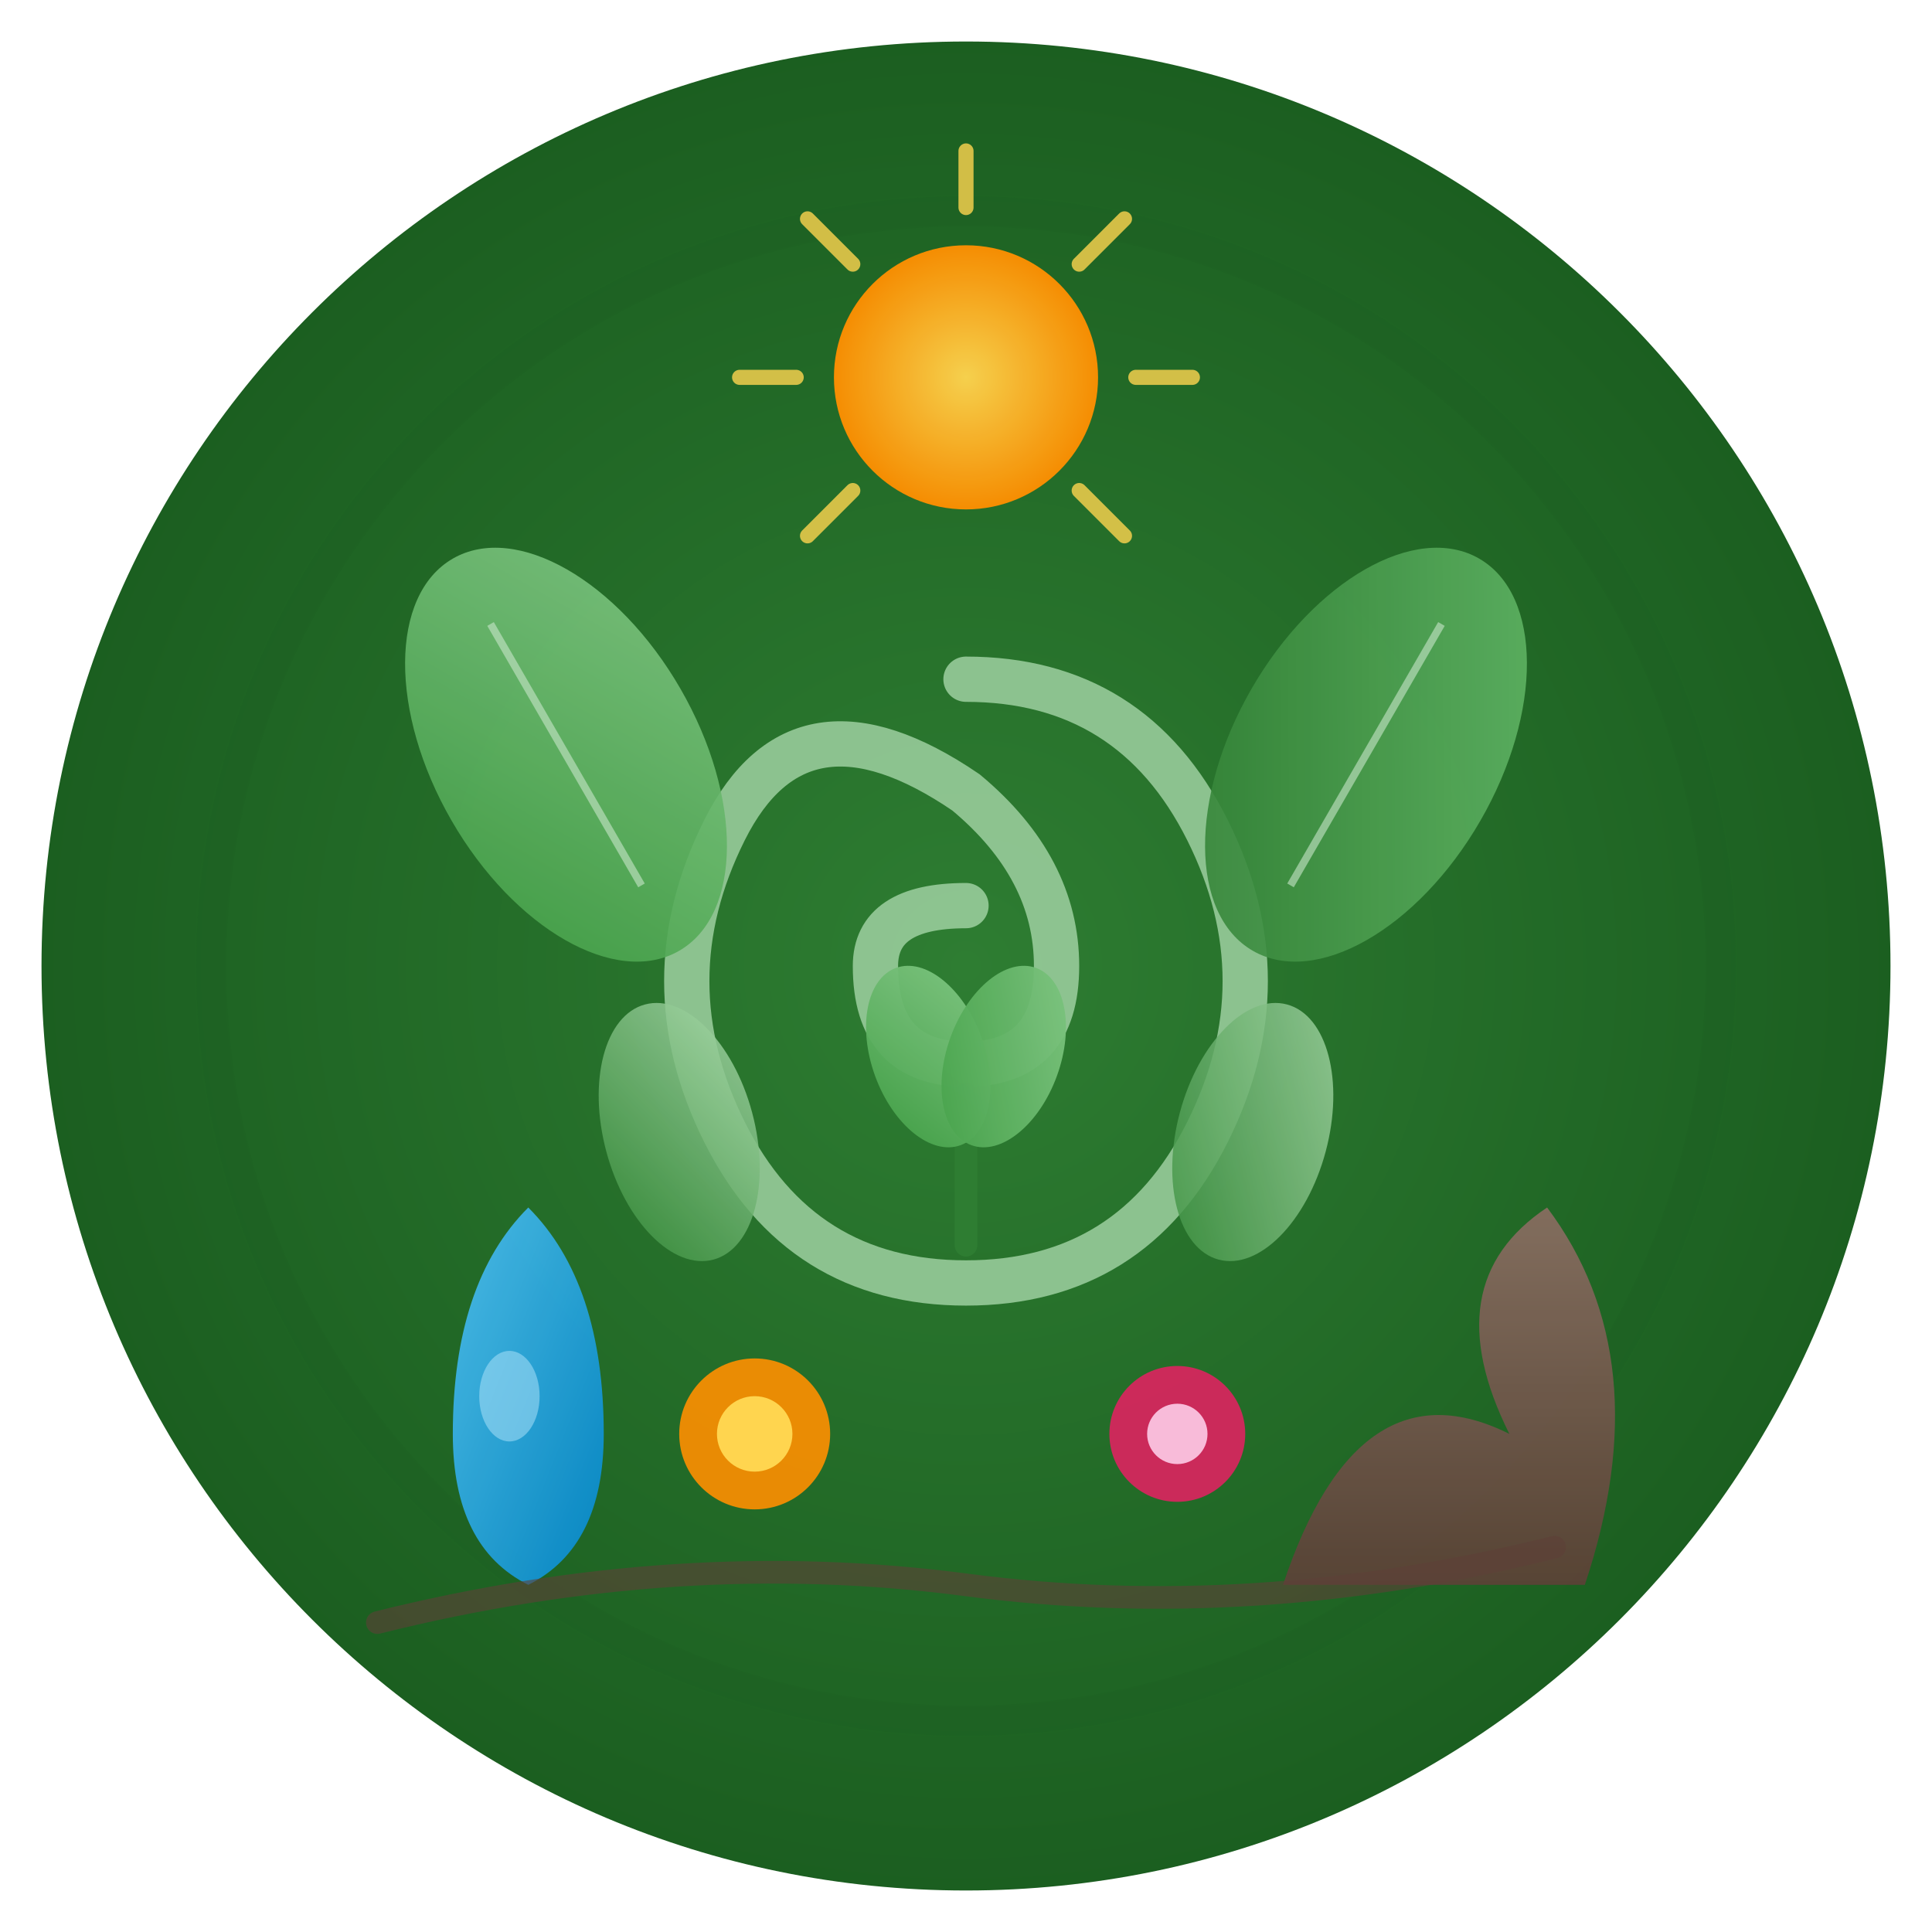
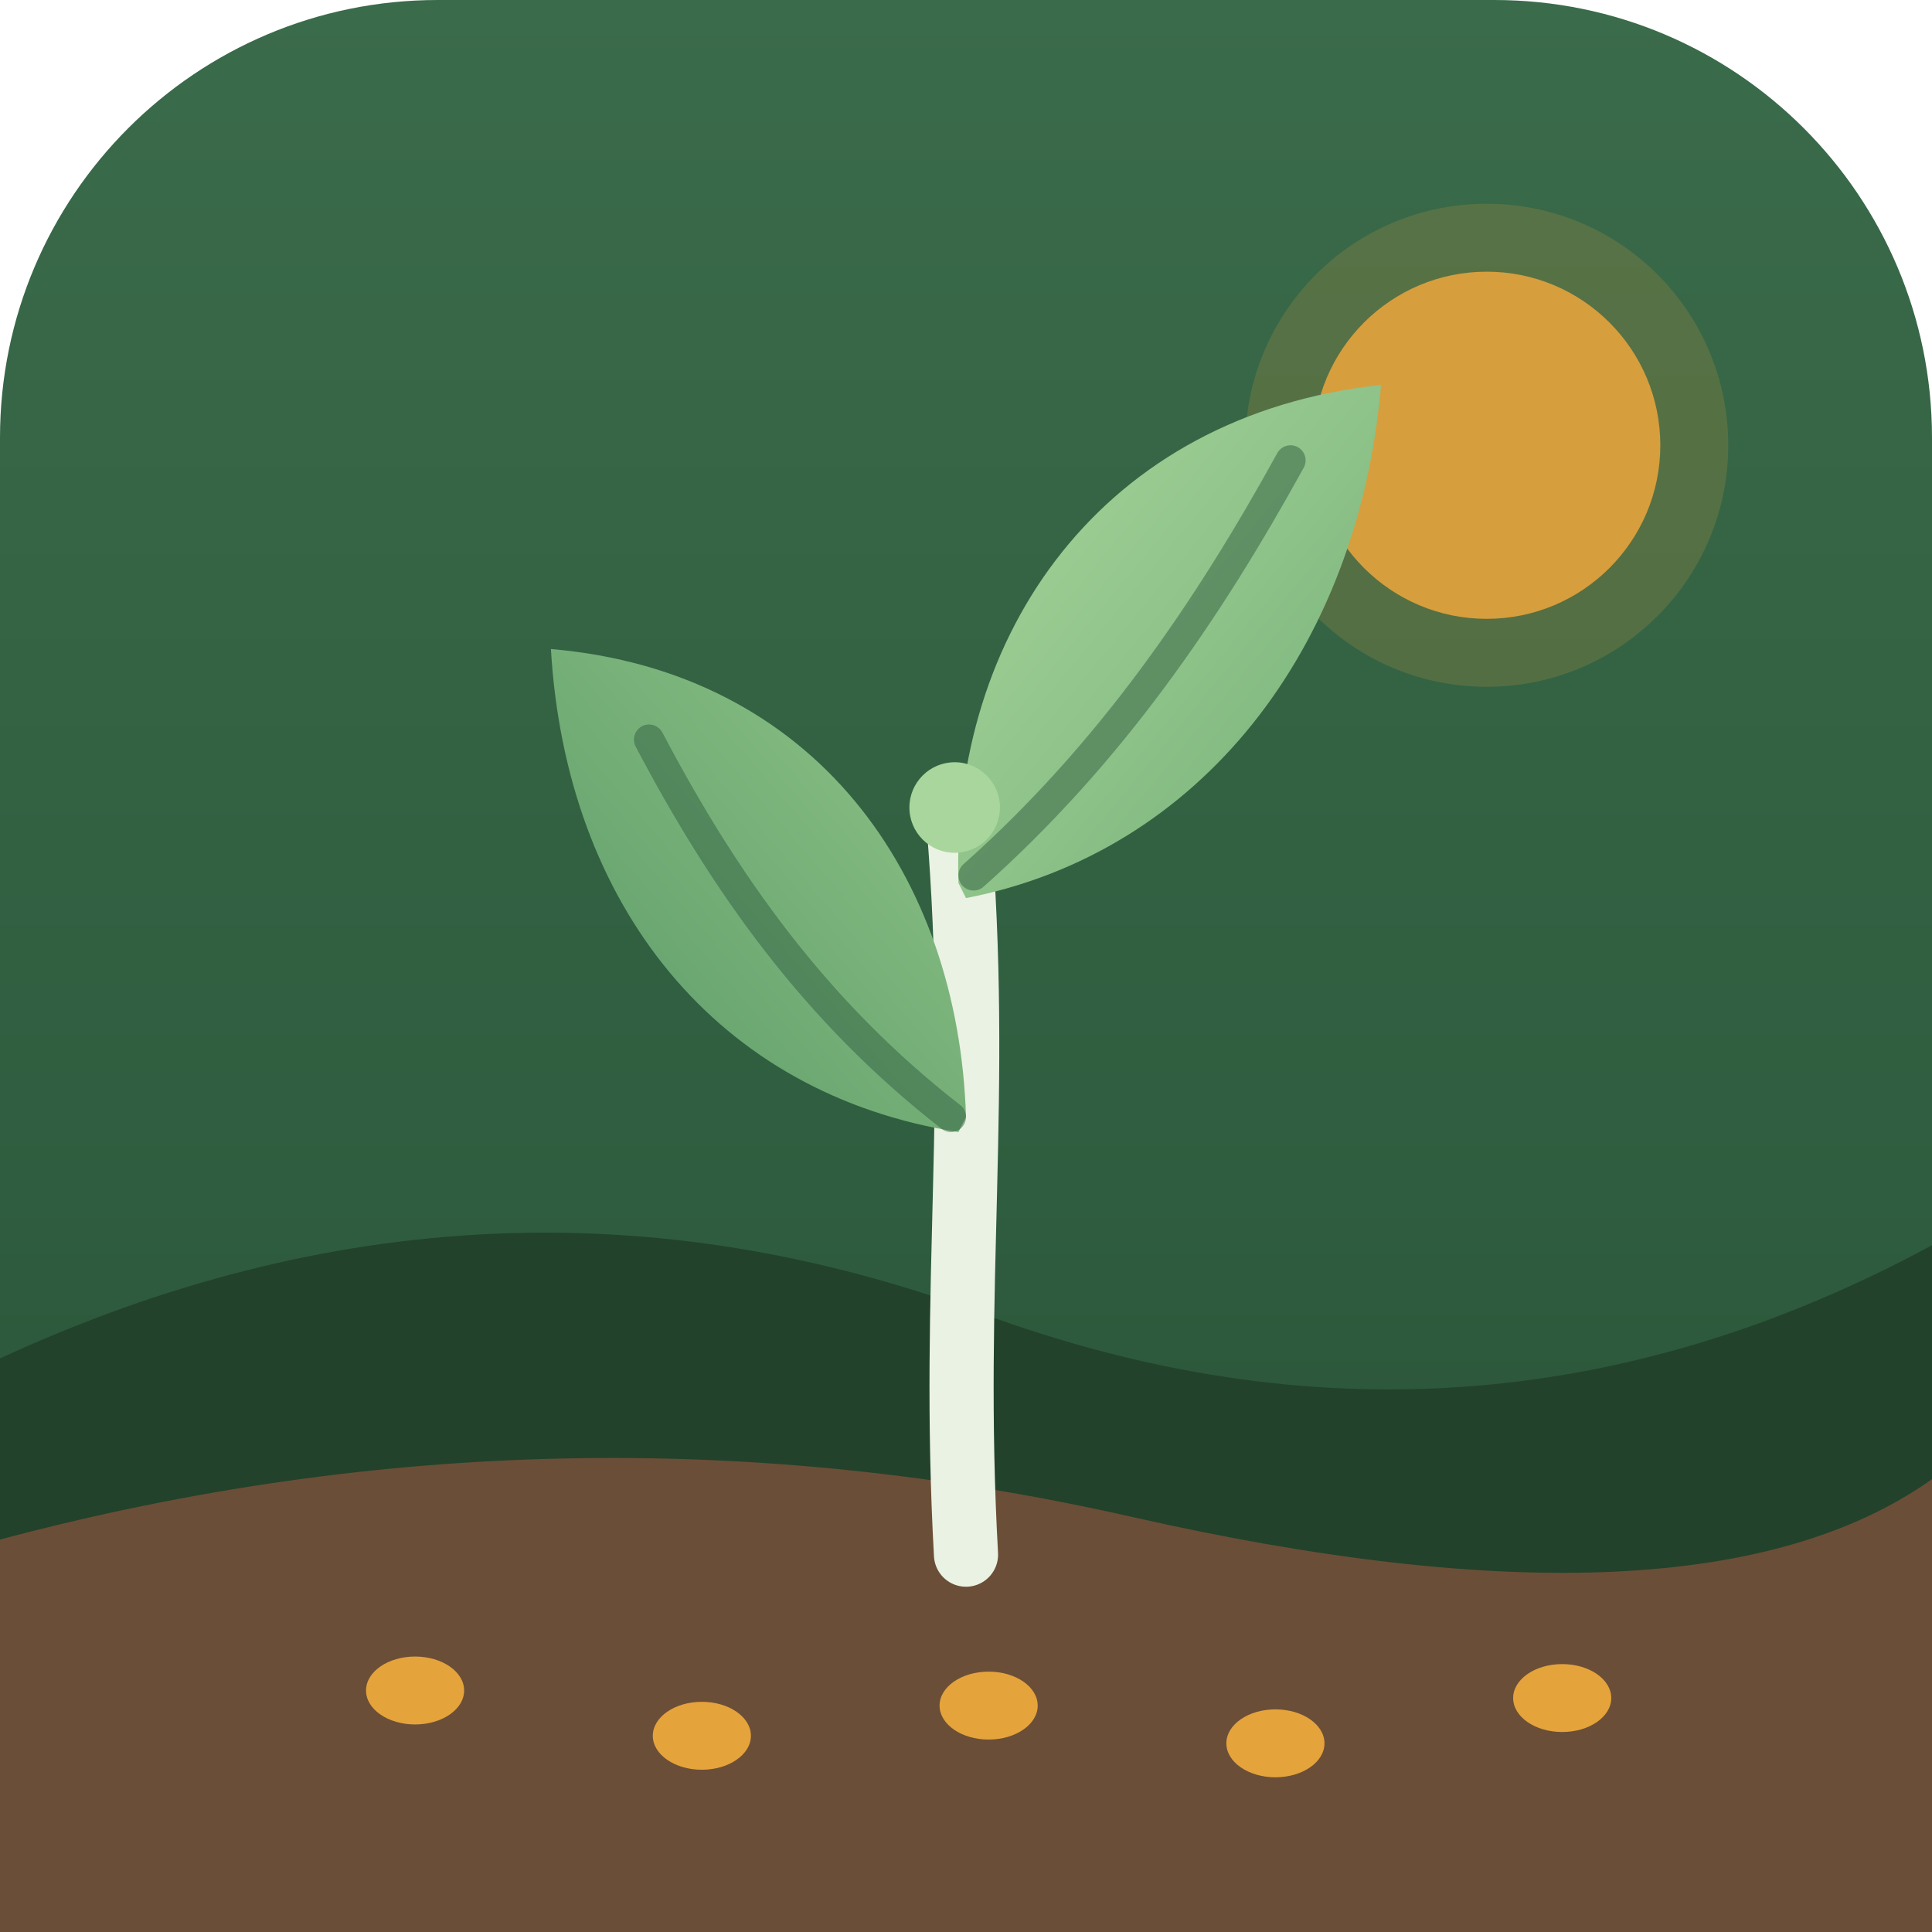
<svg xmlns="http://www.w3.org/2000/svg" viewBox="0 0 512 512">
  <defs>
-     <radialGradient id="bg" cx="50%" cy="50%" r="50%">
-       <stop offset="0%" stop-color="#2E7D32" />
-       <stop offset="100%" stop-color="#1B5E20" />
-     </radialGradient>
-     <linearGradient id="leaf1" x1="0%" y1="100%" x2="100%" y2="0%">
-       <stop offset="0%" stop-color="#43A047" />
-       <stop offset="100%" stop-color="#81C784" />
+     <linearGradient id="sky" x1="0" y1="0" x2="0" y2="1">
+       <stop offset="0" stop-color="#3A6B4A" />
+       <stop offset="0.62" stop-color="#2F5D3F" />
+       <stop offset="1" stop-color="#26492F" />
    </linearGradient>
-     <linearGradient id="leaf2" x1="0%" y1="100%" x2="100%" y2="0%">
-       <stop offset="0%" stop-color="#2E7D32" />
-       <stop offset="100%" stop-color="#66BB6A" />
+     <linearGradient id="leafL" x1="0" y1="1" x2="1" y2="0">
+       <stop offset="0" stop-color="#5B9A68" />
+       <stop offset="1" stop-color="#8FC487" />
    </linearGradient>
-     <linearGradient id="leaf3" x1="0%" y1="100%" x2="100%" y2="0%">
-       <stop offset="0%" stop-color="#388E3C" />
-       <stop offset="100%" stop-color="#A5D6A7" />
-     </linearGradient>
-     <linearGradient id="earth" x1="0%" y1="0%" x2="0%" y2="100%">
-       <stop offset="0%" stop-color="#8D6E63" />
-       <stop offset="100%" stop-color="#5D4037" />
-     </linearGradient>
-     <radialGradient id="sun" cx="50%" cy="50%" r="50%">
-       <stop offset="0%" stop-color="#FFD54F" />
-       <stop offset="100%" stop-color="#FF8F00" />
-     </radialGradient>
-     <linearGradient id="water" x1="0%" y1="0%" x2="100%" y2="100%">
-       <stop offset="0%" stop-color="#4FC3F7" />
-       <stop offset="100%" stop-color="#0288D1" />
+     <linearGradient id="leafR" x1="1" y1="1" x2="0" y2="0">
+       <stop offset="0" stop-color="#74B077" />
+       <stop offset="1" stop-color="#A9D69C" />
    </linearGradient>
  </defs>
-   <circle cx="256" cy="256" r="245" fill="url(#bg)" />
-   <circle cx="256" cy="256" r="200" fill="none" stroke="#1B5E20" stroke-width="8" opacity="0.3" />
-   <path d="M256 180             Q300 180 320 220             Q340 260 320 300             Q300 340 256 340             Q212 340 192 300             Q172 260 192 220             Q212 180 256 210            Q280 230 280 256            Q280 282 256 282            Q232 282 232 256            Q232 240 256 240" fill="none" stroke="#A5D6A7" stroke-width="12" stroke-linecap="round" opacity="0.8" />
-   <circle cx="256" cy="100" r="35" fill="url(#sun)" opacity="0.95" />
-   <g stroke="#FFD54F" stroke-width="4" stroke-linecap="round" opacity="0.8">
-     <line x1="256" y1="55" x2="256" y2="40" />
-     <line x1="286" y1="70" x2="298" y2="58" />
-     <line x1="301" y1="100" x2="316" y2="100" />
-     <line x1="286" y1="130" x2="298" y2="142" />
-     <line x1="226" y1="70" x2="214" y2="58" />
-     <line x1="211" y1="100" x2="196" y2="100" />
-     <line x1="226" y1="130" x2="214" y2="142" />
+   <rect width="512" height="512" rx="116" fill="url(#sky)" />
+   <circle cx="394" cy="118" r="46" fill="#E5A33C" opacity="0.9" />
+   <circle cx="394" cy="118" r="64" fill="#E5A33C" opacity="0.18" />
+   <path d="M0 360 Q 130 300 260 348 T 512 330 L 512 512 L 0 512 Z" fill="#22422B" />
+   <path d="M0 408 Q 150 368 300 402 T 512 392 L 512 512 L 0 512 Z" fill="#6B4E37" />
+   <g fill="#E5A33C">
+     <ellipse cx="110" cy="448" rx="13" ry="9" />
+     <ellipse cx="186" cy="460" rx="13" ry="9" />
+     <ellipse cx="262" cy="452" rx="13" ry="9" />
+     <ellipse cx="338" cy="462" rx="13" ry="9" />
+     <ellipse cx="414" cy="450" rx="13" ry="9" />
  </g>
-   <path d="M120 380 Q120 340 140 320 Q160 340 160 380 Q160 410 140 420 Q120 410 120 380" fill="url(#water)" opacity="0.9" />
-   <ellipse cx="135" cy="370" rx="8" ry="12" fill="#B3E5FC" opacity="0.5" />
-   <path d="M340 420 Q360 360 400 380 Q380 340 410 320 Q440 360 420 420 Z" fill="url(#earth)" opacity="0.9" />
-   <ellipse cx="150" cy="200" rx="35" ry="60" fill="url(#leaf1)" opacity="0.9" transform="rotate(-30 150 200)" />
-   <path d="M150 240 Q150 200 150 160" stroke="#C8E6C9" stroke-width="2" fill="none" opacity="0.6" transform="rotate(-30 150 200)" />
-   <ellipse cx="362" cy="200" rx="35" ry="60" fill="url(#leaf2)" opacity="0.9" transform="rotate(30 362 200)" />
-   <path d="M362 240 Q362 200 362 160" stroke="#C8E6C9" stroke-width="2" fill="none" opacity="0.6" transform="rotate(30 362 200)" />
-   <ellipse cx="180" cy="300" rx="20" ry="35" fill="url(#leaf3)" opacity="0.85" transform="rotate(-15 180 300)" />
-   <ellipse cx="332" cy="300" rx="20" ry="35" fill="url(#leaf3)" opacity="0.85" transform="rotate(15 332 300)" />
-   <circle cx="200" cy="380" r="20" fill="#FF8F00" opacity="0.9" />
-   <circle cx="200" cy="380" r="10" fill="#FFD54F" />
-   <circle cx="312" cy="380" r="18" fill="#E91E63" opacity="0.85" />
-   <circle cx="312" cy="380" r="8" fill="#F8BBD9" />
-   <path d="M256 290 L256 330" stroke="#2E7D32" stroke-width="6" stroke-linecap="round" />
-   <ellipse cx="246" cy="280" rx="15" ry="25" fill="url(#leaf1)" opacity="0.95" transform="rotate(-20 246 280)" />
-   <ellipse cx="266" cy="280" rx="15" ry="25" fill="url(#leaf1)" opacity="0.95" transform="rotate(20 266 280)" />
-   <path d="M100 430 Q180 410 256 420 Q332 430 412 410" stroke="#5D4037" stroke-width="6" fill="none" stroke-linecap="round" opacity="0.6" />
+   <path d="M256 412 C 252 340 260 290 254 218" fill="none" stroke="#EAF2E3" stroke-width="17" stroke-linecap="round" />
+   <path d="M254 300 C 190 290 150 240 146 172 C 216 178 254 232 256 296 Z" fill="url(#leafL)" />
+   <path d="M252 296 C 216 268 192 234 172 196" fill="none" stroke="#2F5D3F" stroke-width="8" stroke-linecap="round" opacity="0.5" />
+   <path d="M256 238 C 318 226 360 172 366 102 C 292 110 252 168 254 234 Z" fill="url(#leafR)" />
+   <path d="M258 232 C 294 200 320 162 342 122" fill="none" stroke="#2F5D3F" stroke-width="8" stroke-linecap="round" opacity="0.5" />
+   <circle cx="253" cy="214" r="12" fill="#A9D69C" />
</svg>
